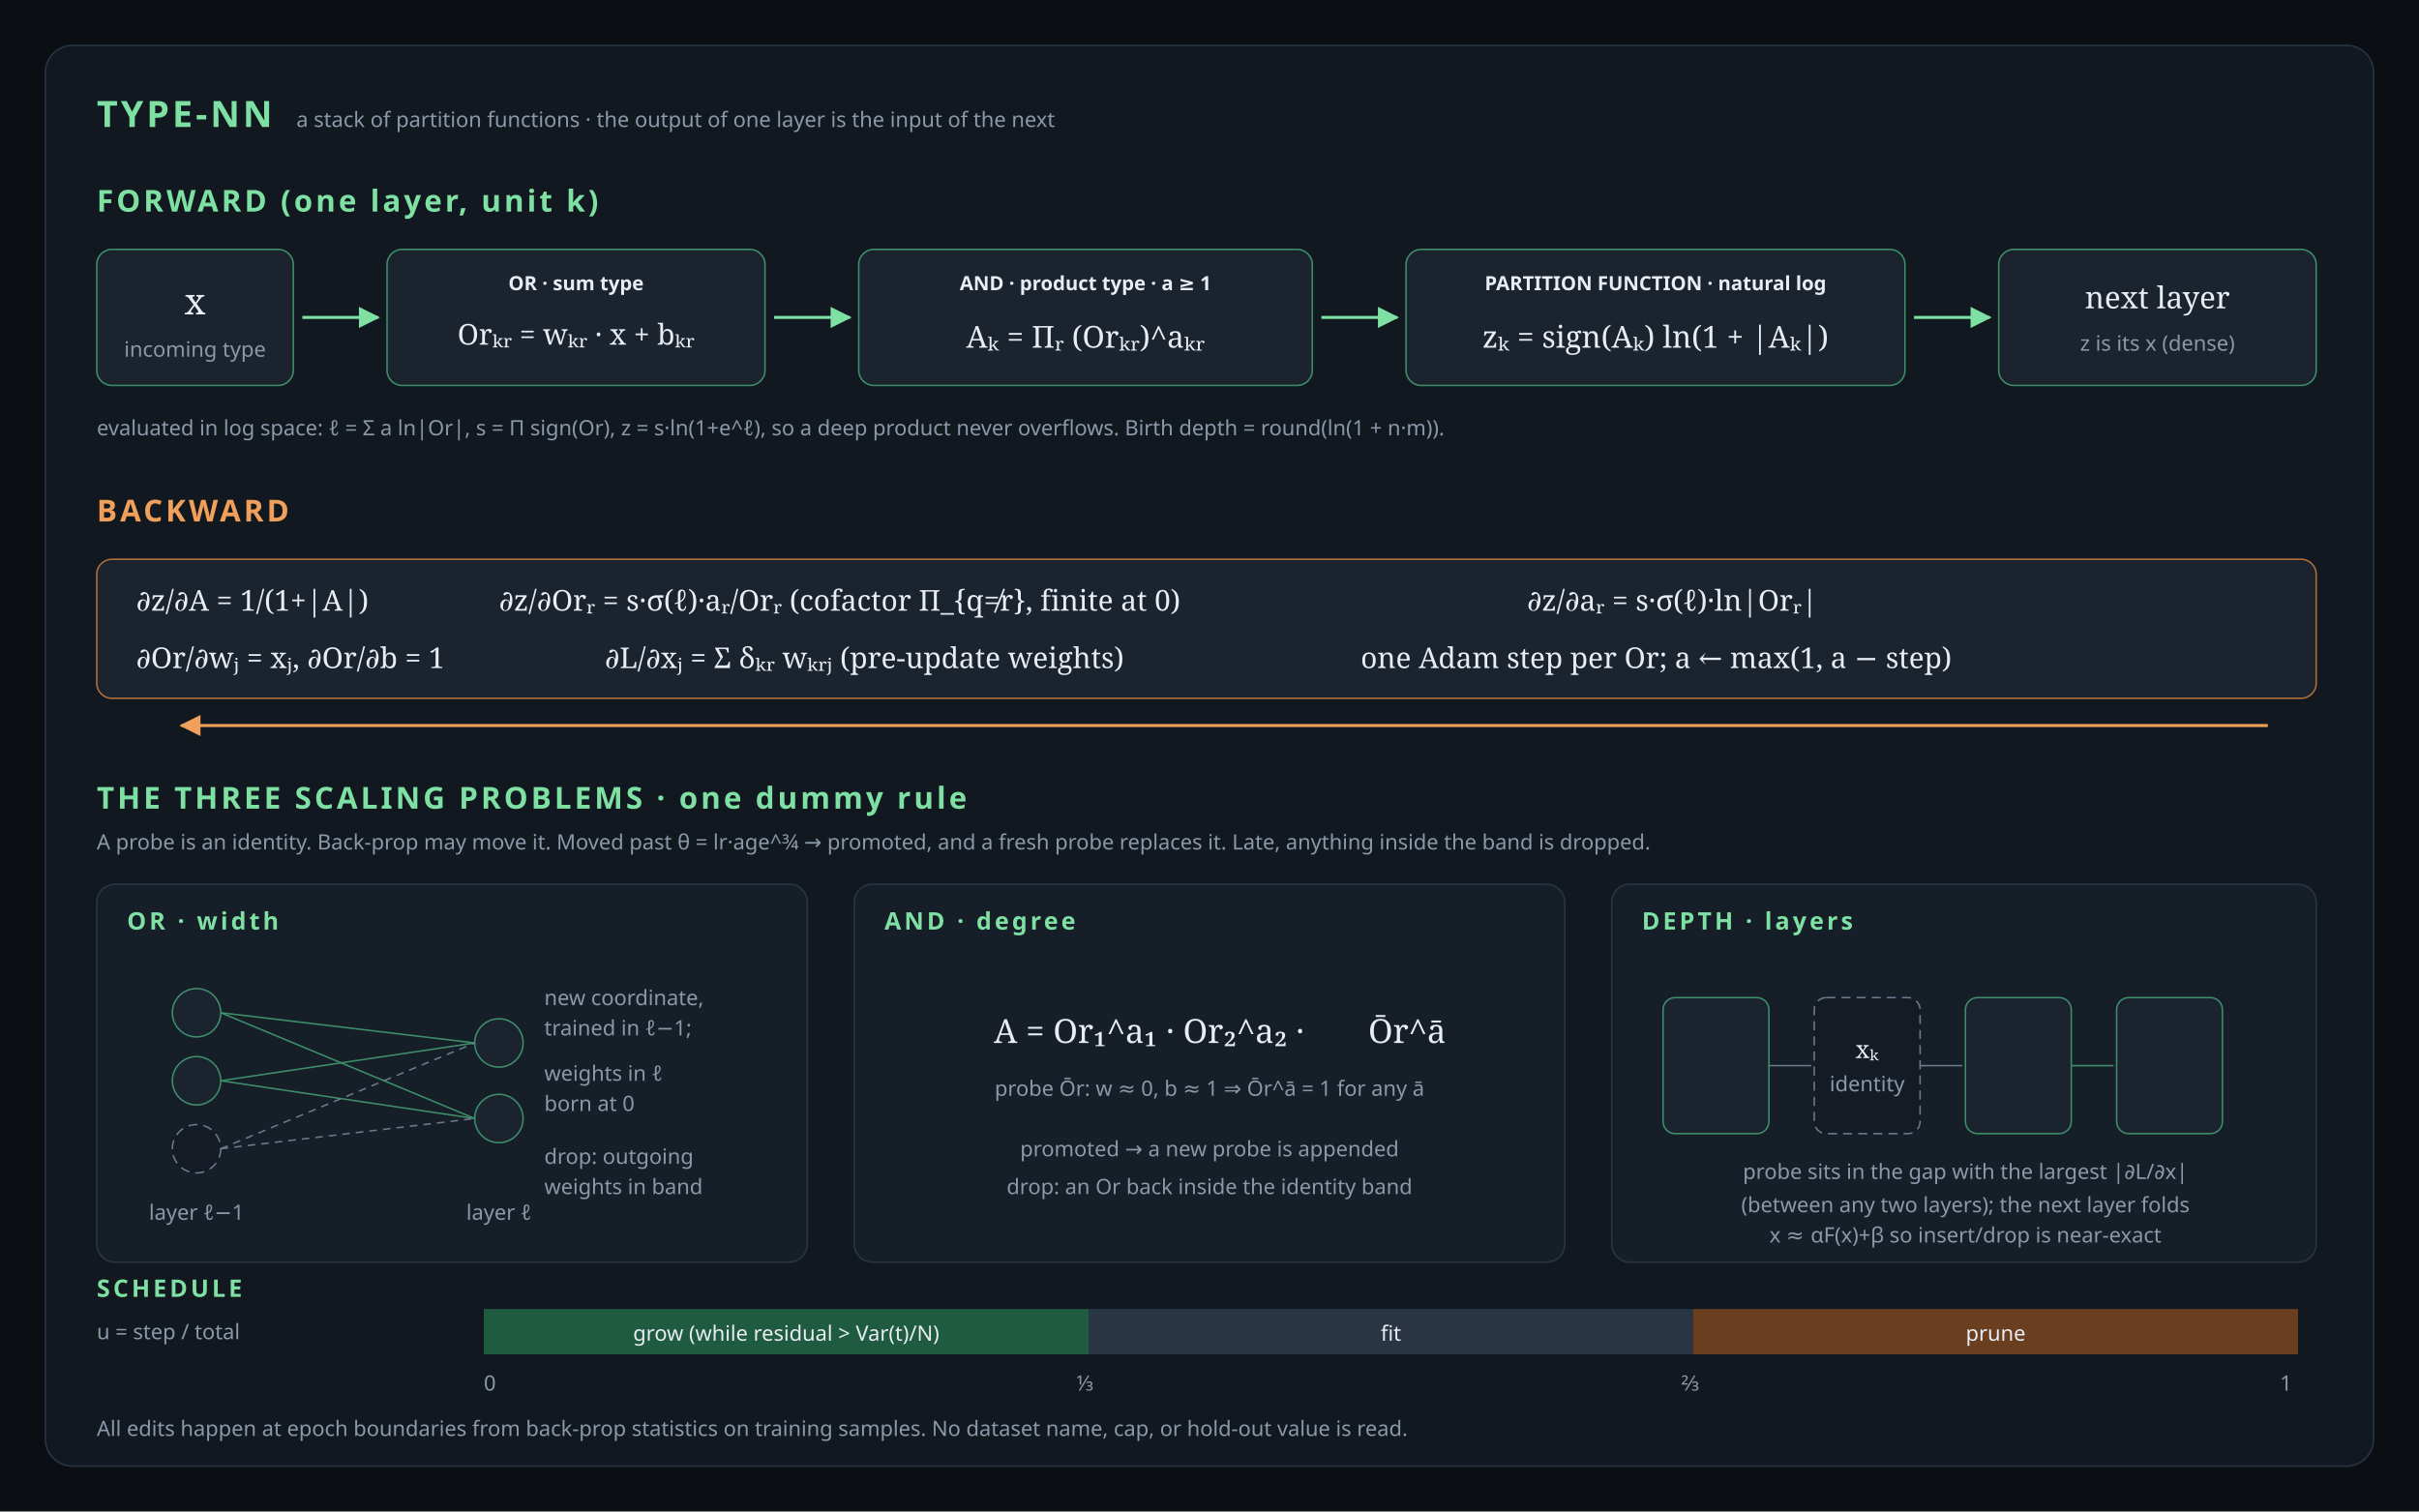
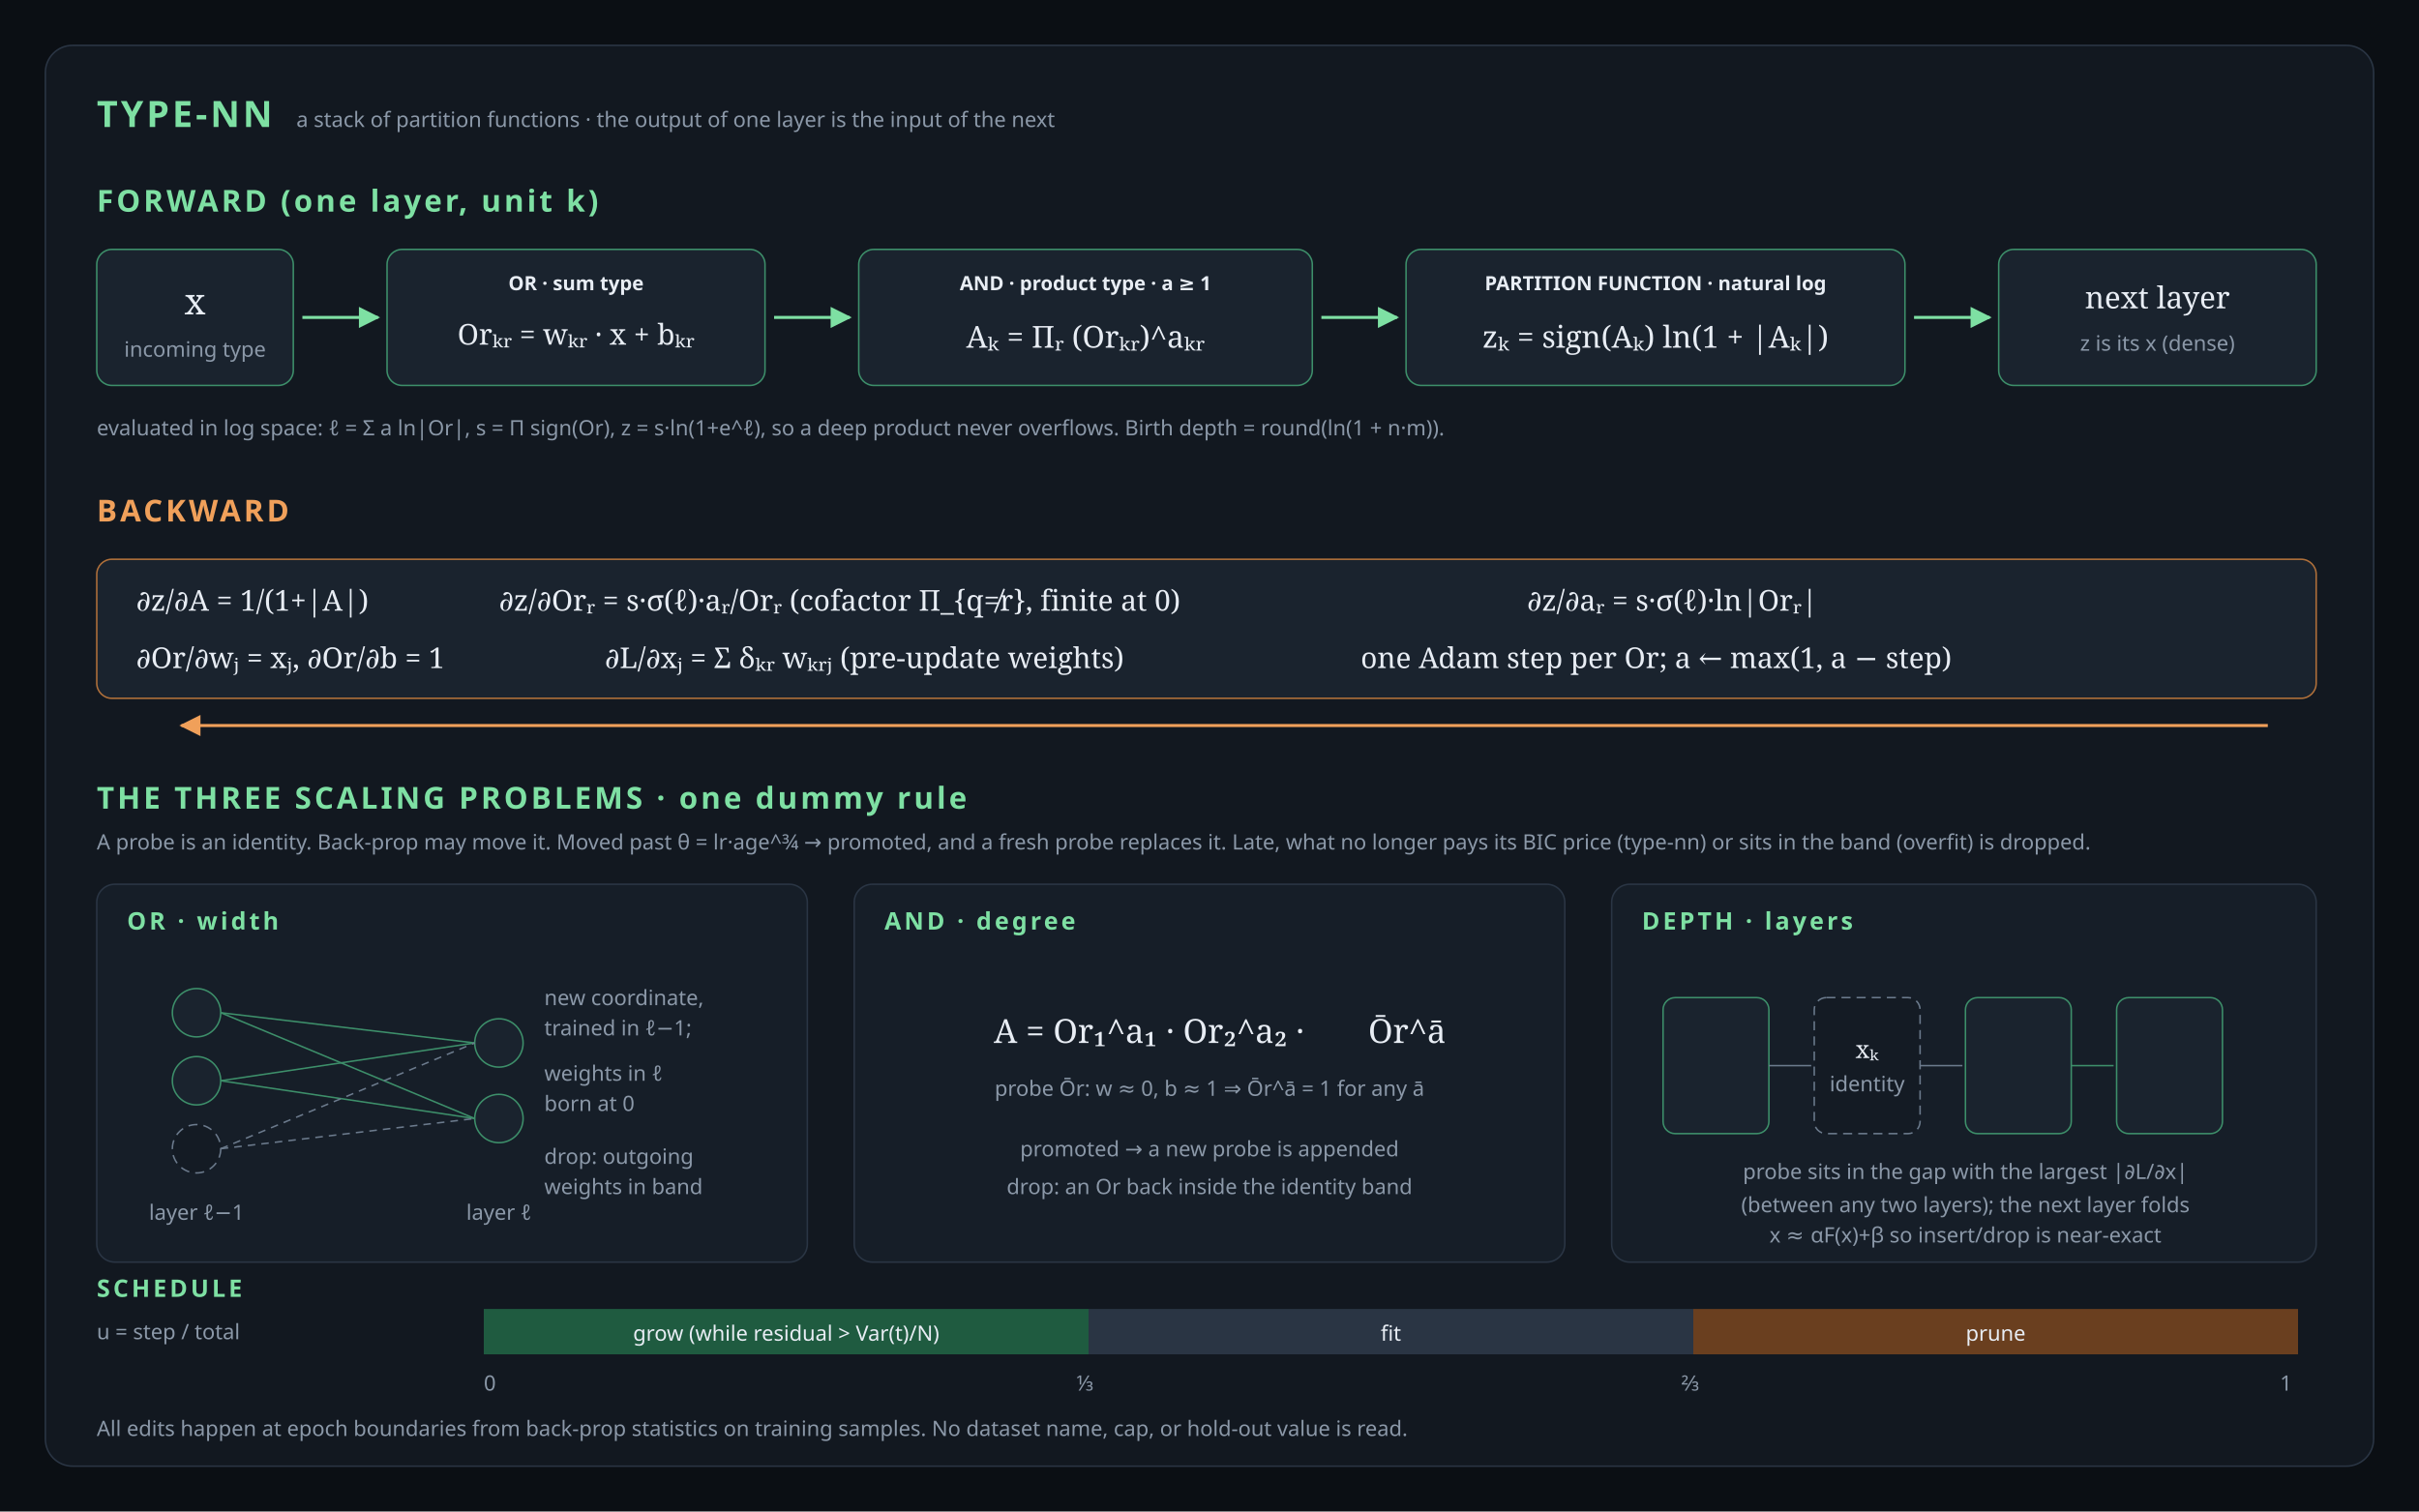
<svg xmlns="http://www.w3.org/2000/svg" viewBox="0 0 1600 1000" role="img" aria-label="type-nn: forward, backward and the three scaling problems">
  <defs>
    <marker id="g" viewBox="0 0 10 10" refX="9" refY="5" markerWidth="7" markerHeight="7" orient="auto">
      <path d="M0,0 L10,5 L0,10 z" fill="#7ee0a3" />
    </marker>
    <marker id="o" viewBox="0 0 10 10" refX="9" refY="5" markerWidth="7" markerHeight="7" orient="auto">
      <path d="M0,0 L10,5 L0,10 z" fill="#f0a05a" />
    </marker>
    <style>
      .t  { font-family: ui-sans-serif, system-ui, sans-serif; fill: #e8edf4; }
      .d  { font-family: ui-sans-serif, system-ui, sans-serif; fill: #8b98a8; font-size: 14px; }
      .m  { font-family: ui-serif, Georgia, serif; fill: #e8edf4; }
      .h  { font-family: ui-sans-serif, system-ui, sans-serif; font-weight: 700; letter-spacing: 2px; }
      .box { fill: #1a232e; stroke: #3d8f6a; }
      .obox { fill: #1a232e; stroke: #b0703a; }
      .pbox { fill: #141b24; stroke: #6b7a8c; stroke-dasharray: 6 4; }
    </style>
  </defs>
  <rect width="1600" height="1000" fill="#0b0f14" />
  <rect x="30" y="30" width="1540" height="940" rx="18" fill="#121820" stroke="#2a3544" />
  <text x="64" y="84" class="h" fill="#7ee0a3" font-size="24">TYPE-NN</text>
  <text x="196" y="84" class="d" font-size="16">a stack of partition functions · the output of one layer is the input of the next</text>
  <text x="64" y="140" class="h" fill="#7ee0a3" font-size="20">FORWARD  (one layer, unit k)</text>
  <rect x="64" y="165" width="130" height="90" rx="10" class="box" />
  <text x="129" y="208" text-anchor="middle" class="m" font-size="24">x</text>
  <text x="129" y="236" text-anchor="middle" class="d">incoming type</text>
  <line x1="200" y1="210" x2="250" y2="210" stroke="#7ee0a3" stroke-width="2" marker-end="url(#g)" />
  <rect x="256" y="165" width="250" height="90" rx="10" class="box" />
  <text x="381" y="192" text-anchor="middle" class="t" font-size="13" font-weight="700">OR · sum type</text>
  <text x="381" y="228" text-anchor="middle" class="m" font-size="19">Orₖᵣ = wₖᵣ · x + bₖᵣ</text>
  <line x1="512" y1="210" x2="562" y2="210" stroke="#7ee0a3" stroke-width="2" marker-end="url(#g)" />
  <rect x="568" y="165" width="300" height="90" rx="10" class="box" />
  <text x="718" y="192" text-anchor="middle" class="t" font-size="13" font-weight="700">AND · product type · a ≥ 1</text>
  <text x="718" y="230" text-anchor="middle" class="m" font-size="20">Aₖ = Πᵣ (Orₖᵣ)^aₖᵣ</text>
  <line x1="874" y1="210" x2="924" y2="210" stroke="#7ee0a3" stroke-width="2" marker-end="url(#g)" />
  <rect x="930" y="165" width="330" height="90" rx="10" class="box" />
  <text x="1095" y="192" text-anchor="middle" class="t" font-size="13" font-weight="700">PARTITION FUNCTION · natural log</text>
  <text x="1095" y="230" text-anchor="middle" class="m" font-size="20">zₖ = sign(Aₖ) ln(1 + |Aₖ|)</text>
  <line x1="1266" y1="210" x2="1316" y2="210" stroke="#7ee0a3" stroke-width="2" marker-end="url(#g)" />
  <rect x="1322" y="165" width="210" height="90" rx="10" class="box" />
  <text x="1427" y="204" text-anchor="middle" class="m" font-size="20">next layer</text>
  <text x="1427" y="232" text-anchor="middle" class="d">z is its x (dense)</text>
  <text x="64" y="288" class="d">evaluated in log space: ℓ = Σ a ln|Or|, s = Π sign(Or), z = s·ln(1+e^ℓ), so a deep product never overflows. Birth depth = round(ln(1 + n·m)).</text>
  <text x="64" y="345" class="h" fill="#f0a05a" font-size="20">BACKWARD</text>
  <rect x="64" y="370" width="1468" height="92" rx="10" class="obox" />
  <text x="90" y="404" class="m" font-size="19">∂z/∂A = 1/(1+|A|)</text>
  <text x="330" y="404" class="m" font-size="19">∂z/∂Orᵣ = s·σ(ℓ)·aᵣ/Orᵣ  (cofactor Π_{q≠r}, finite at 0)</text>
  <text x="1010" y="404" class="m" font-size="19">∂z/∂aᵣ = s·σ(ℓ)·ln|Orᵣ|</text>
  <text x="90" y="442" class="m" font-size="19">∂Or/∂wⱼ = xⱼ,  ∂Or/∂b = 1</text>
  <text x="400" y="442" class="m" font-size="19">∂L/∂xⱼ = Σ δₖᵣ wₖᵣⱼ (pre-update weights)</text>
  <text x="900" y="442" class="m" font-size="19">one Adam step per Or;  a ← max(1, a − step)</text>
  <line x1="1500" y1="480" x2="120" y2="480" stroke="#f0a05a" stroke-width="2" marker-end="url(#o)" />
  <text x="64" y="535" class="h" fill="#7ee0a3" font-size="20">THE THREE SCALING PROBLEMS · one dummy rule</text>
-   <text x="64" y="562" class="d">A probe is an identity. Back-prop may move it. Moved past θ = lr·age^¾ → promoted, and a fresh probe replaces it. Late, anything inside the band is dropped.</text>
+   <text x="64" y="562" class="d">A probe is an identity. Back-prop may move it. Moved past θ = lr·age^¾ → promoted, and a fresh probe replaces it. Late, what no longer pays its BIC price (type-nn) or sits in the band (overfit) is dropped.</text>
  <rect x="64" y="585" width="470" height="250" rx="12" fill="#161e28" stroke="#2a3544" />
  <text x="84" y="615" class="h" fill="#7ee0a3" font-size="16">OR · width</text>
  <circle cx="130" cy="670" r="16" class="box" />
  <circle cx="130" cy="715" r="16" class="box" />
  <circle cx="130" cy="760" r="16" class="pbox" />
  <text x="130" y="807" text-anchor="middle" class="d">layer ℓ−1</text>
  <circle cx="330" cy="690" r="16" class="box" />
  <circle cx="330" cy="740" r="16" class="box" />
  <text x="330" y="807" text-anchor="middle" class="d">layer ℓ</text>
  <line x1="146" y1="670" x2="314" y2="690" stroke="#3d8f6a" />
  <line x1="146" y1="670" x2="314" y2="740" stroke="#3d8f6a" />
  <line x1="146" y1="715" x2="314" y2="690" stroke="#3d8f6a" />
  <line x1="146" y1="715" x2="314" y2="740" stroke="#3d8f6a" />
  <line x1="146" y1="760" x2="314" y2="690" stroke="#6b7a8c" stroke-dasharray="5 4" />
  <line x1="146" y1="760" x2="314" y2="740" stroke="#6b7a8c" stroke-dasharray="5 4" />
  <text x="360" y="665" class="d">new coordinate,</text>
  <text x="360" y="685" class="d">trained in ℓ−1;</text>
  <text x="360" y="715" class="d">weights in ℓ</text>
  <text x="360" y="735" class="d">born at 0</text>
  <text x="360" y="770" class="d">drop: outgoing</text>
  <text x="360" y="790" class="d">weights in band</text>
  <rect x="565" y="585" width="470" height="250" rx="12" fill="#161e28" stroke="#2a3544" />
  <text x="585" y="615" class="h" fill="#7ee0a3" font-size="16">AND · degree</text>
  <text x="760" y="690" text-anchor="middle" class="m" font-size="22">A = Or₁^a₁ · Or₂^a₂ ·</text>
  <text x="905" y="690" class="m" font-size="22" fill="#8b98a8">Ōr^ā</text>
  <text x="800" y="725" text-anchor="middle" class="d">probe Ōr: w ≈ 0, b ≈ 1  ⇒  Ōr^ā = 1 for any ā</text>
  <text x="800" y="765" text-anchor="middle" class="d">promoted → a new probe is appended</text>
  <text x="800" y="790" text-anchor="middle" class="d">drop: an Or back inside the identity band</text>
  <rect x="1066" y="585" width="466" height="250" rx="12" fill="#161e28" stroke="#2a3544" />
  <text x="1086" y="615" class="h" fill="#7ee0a3" font-size="16">DEPTH · layers</text>
  <rect x="1100" y="660" width="70" height="90" rx="8" class="box" />
  <rect x="1200" y="660" width="70" height="90" rx="8" class="pbox" />
  <rect x="1300" y="660" width="70" height="90" rx="8" class="box" />
  <rect x="1400" y="660" width="70" height="90" rx="8" class="box" />
  <text x="1235" y="700" text-anchor="middle" class="m" font-size="16">xₖ</text>
  <text x="1235" y="722" text-anchor="middle" class="d">identity</text>
  <line x1="1170" y1="705" x2="1198" y2="705" stroke="#6b7a8c" />
  <line x1="1270" y1="705" x2="1298" y2="705" stroke="#6b7a8c" />
  <line x1="1370" y1="705" x2="1398" y2="705" stroke="#3d8f6a" />
  <text x="1300" y="780" text-anchor="middle" class="d">probe sits in the gap with the largest |∂L/∂x|</text>
  <text x="1300" y="802" text-anchor="middle" class="d">(between any two layers); the next layer folds</text>
  <text x="1300" y="822" text-anchor="middle" class="d">x ≈ αF(x)+β so insert/drop is near-exact</text>
  <text x="64" y="858" class="h" fill="#7ee0a3" font-size="16">SCHEDULE</text>
  <text x="64" y="886" class="d">u = step / total</text>
  <rect x="320" y="866" width="400" height="30" fill="#1f5b40" />
  <text x="520" y="887" text-anchor="middle" class="t" font-size="14">grow (while residual &gt; Var(t)/N)</text>
  <rect x="720" y="866" width="400" height="30" fill="#2a3544" />
  <text x="920" y="887" text-anchor="middle" class="t" font-size="14">fit</text>
  <rect x="1120" y="866" width="400" height="30" fill="#6a3f1f" />
  <text x="1320" y="887" text-anchor="middle" class="t" font-size="14">prune</text>
  <text x="320" y="920" class="d">0</text>
  <text x="712" y="920" class="d">⅓</text>
  <text x="1112" y="920" class="d">⅔</text>
  <text x="1508" y="920" class="d">1</text>
  <text x="64" y="950" class="d">All edits happen at epoch boundaries from back-prop statistics on training samples. No dataset name, cap, or hold-out value is read.</text>
</svg>
